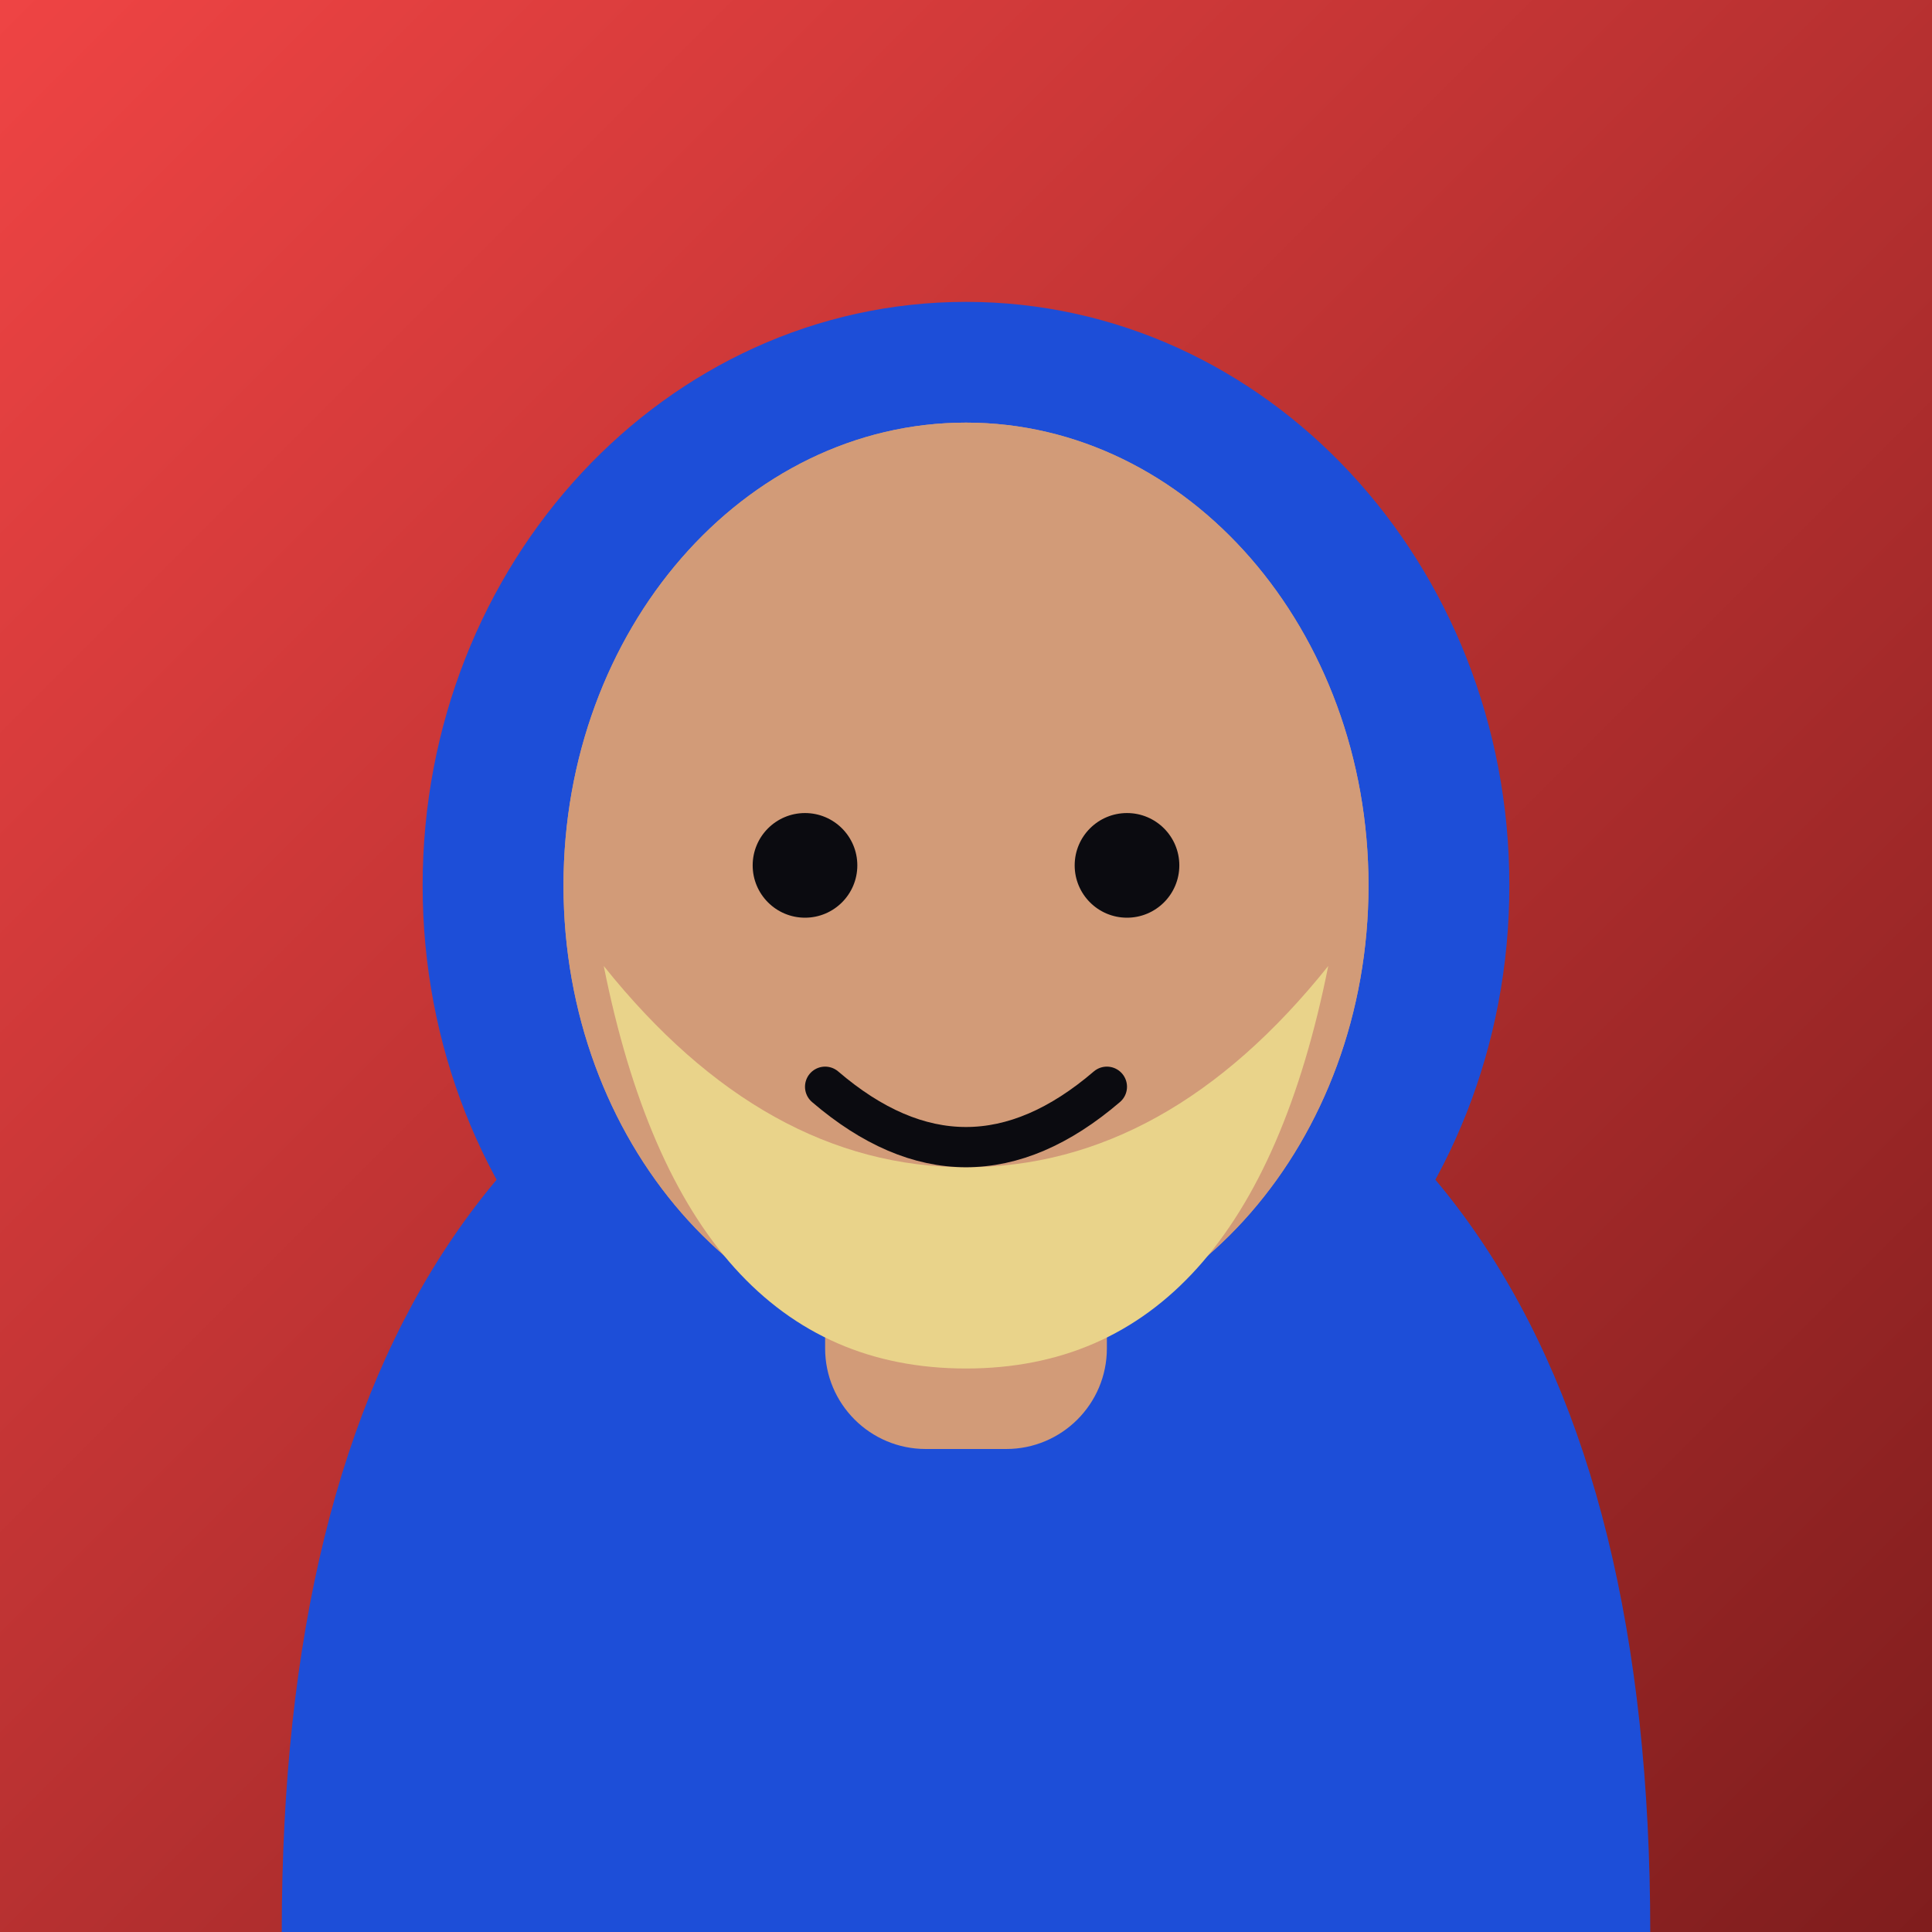
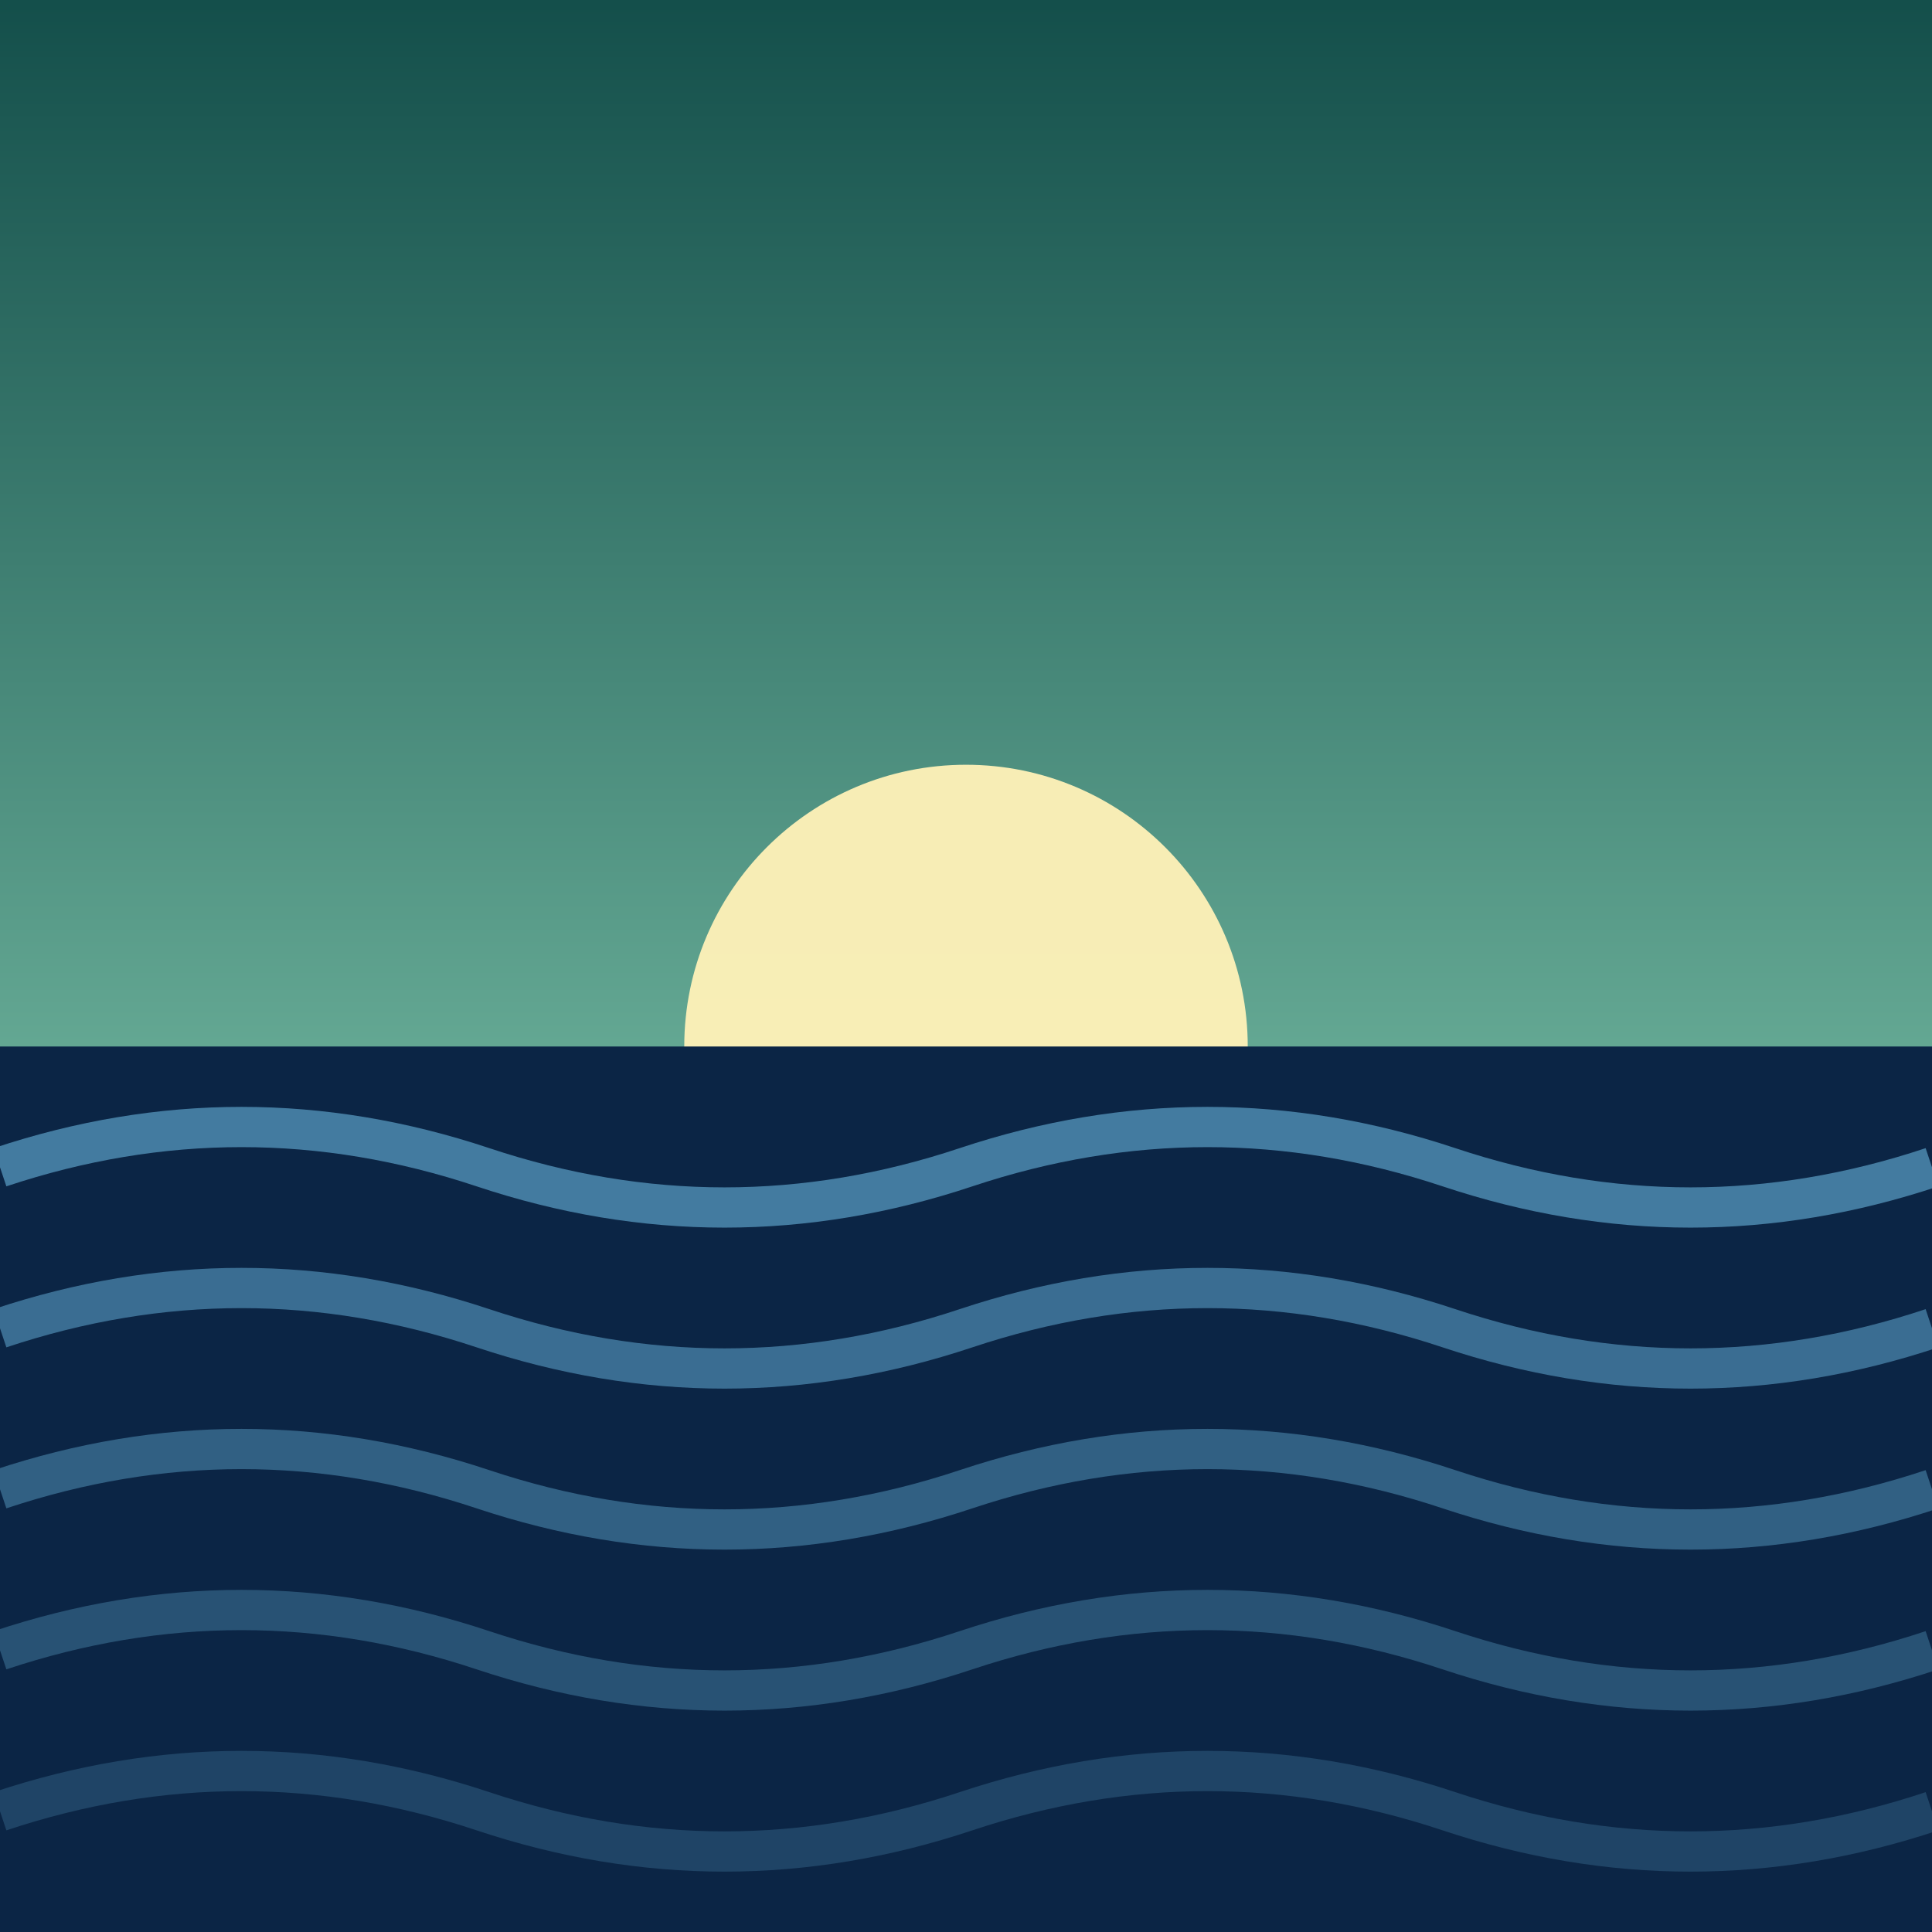
<svg xmlns="http://www.w3.org/2000/svg" viewBox="0 0 96 96" width="96" height="96">
  <defs>
-     <linearGradient id="b38" x1="0" y1="0" x2="1" y2="1">
-       <stop offset="0" stop-color="#ef4444" />
-       <stop offset="1" stop-color="#7f1d1d" />
+     <linearGradient id="g38" x1="0" y1="0" x2="0" y2="1">
+       <stop offset="0" stop-color="#134e4a" />
+       <stop offset="1" stop-color="#a7f3d0" />
    </linearGradient>
  </defs>
-   <rect width="96" height="96" fill="url(#b38)" />
-   <path d="M14 96 Q14 52 48 46 Q82 52 82 96 Z" fill="#1d4ed8" />
-   <ellipse cx="48" cy="44" rx="27" ry="29" fill="#1d4ed8" />
-   <rect x="41" y="58" width="14" height="14" rx="5" fill="#d29b78" />
-   <ellipse cx="48" cy="44" rx="20" ry="23" fill="#d29b78" />
-   <ellipse cx="48" cy="44" rx="20" ry="23" fill="#d29b78" />
-   <path d="M30 48 Q34 68 48 68 Q62 68 66 48 Q58 58 48 58 Q38 58 30 48Z" fill="#e9d38a" />
-   <circle cx="40" cy="43" r="2.6" fill="#0b0b10" />
-   <circle cx="56" cy="43" r="2.6" fill="#0b0b10" />
-   <path d="M41 54 Q48 60 55 54" fill="none" stroke="#0b0b10" stroke-width="2" stroke-linecap="round" />
+   <rect width="96" height="96" fill="url(#g38)" />
+   <circle cx="48" cy="52" r="14" fill="#fff1b8" opacity=".95" />
+   <rect y="52" width="96" height="44" fill="#0b2545" />
+   <path d="M0 58 Q12 54 24 58 T48 58 T72 58 T96 58" stroke="#7dd3fc" stroke-opacity="0.50" stroke-width="2" fill="none" />
+   <path d="M0 66 Q12 62 24 66 T48 66 T72 66 T96 66" stroke="#7dd3fc" stroke-opacity="0.42" stroke-width="2" fill="none" />
+   <path d="M0 74 Q12 70 24 74 T48 74 T72 74 T96 74" stroke="#7dd3fc" stroke-opacity="0.34" stroke-width="2" fill="none" />
+   <path d="M0 82 Q12 78 24 82 T48 82 T72 82 T96 82" stroke="#7dd3fc" stroke-opacity="0.26" stroke-width="2" fill="none" />
+   <path d="M0 90 Q12 86 24 90 T48 90 T72 90 T96 90" stroke="#7dd3fc" stroke-opacity="0.18" stroke-width="2" fill="none" />
</svg>
